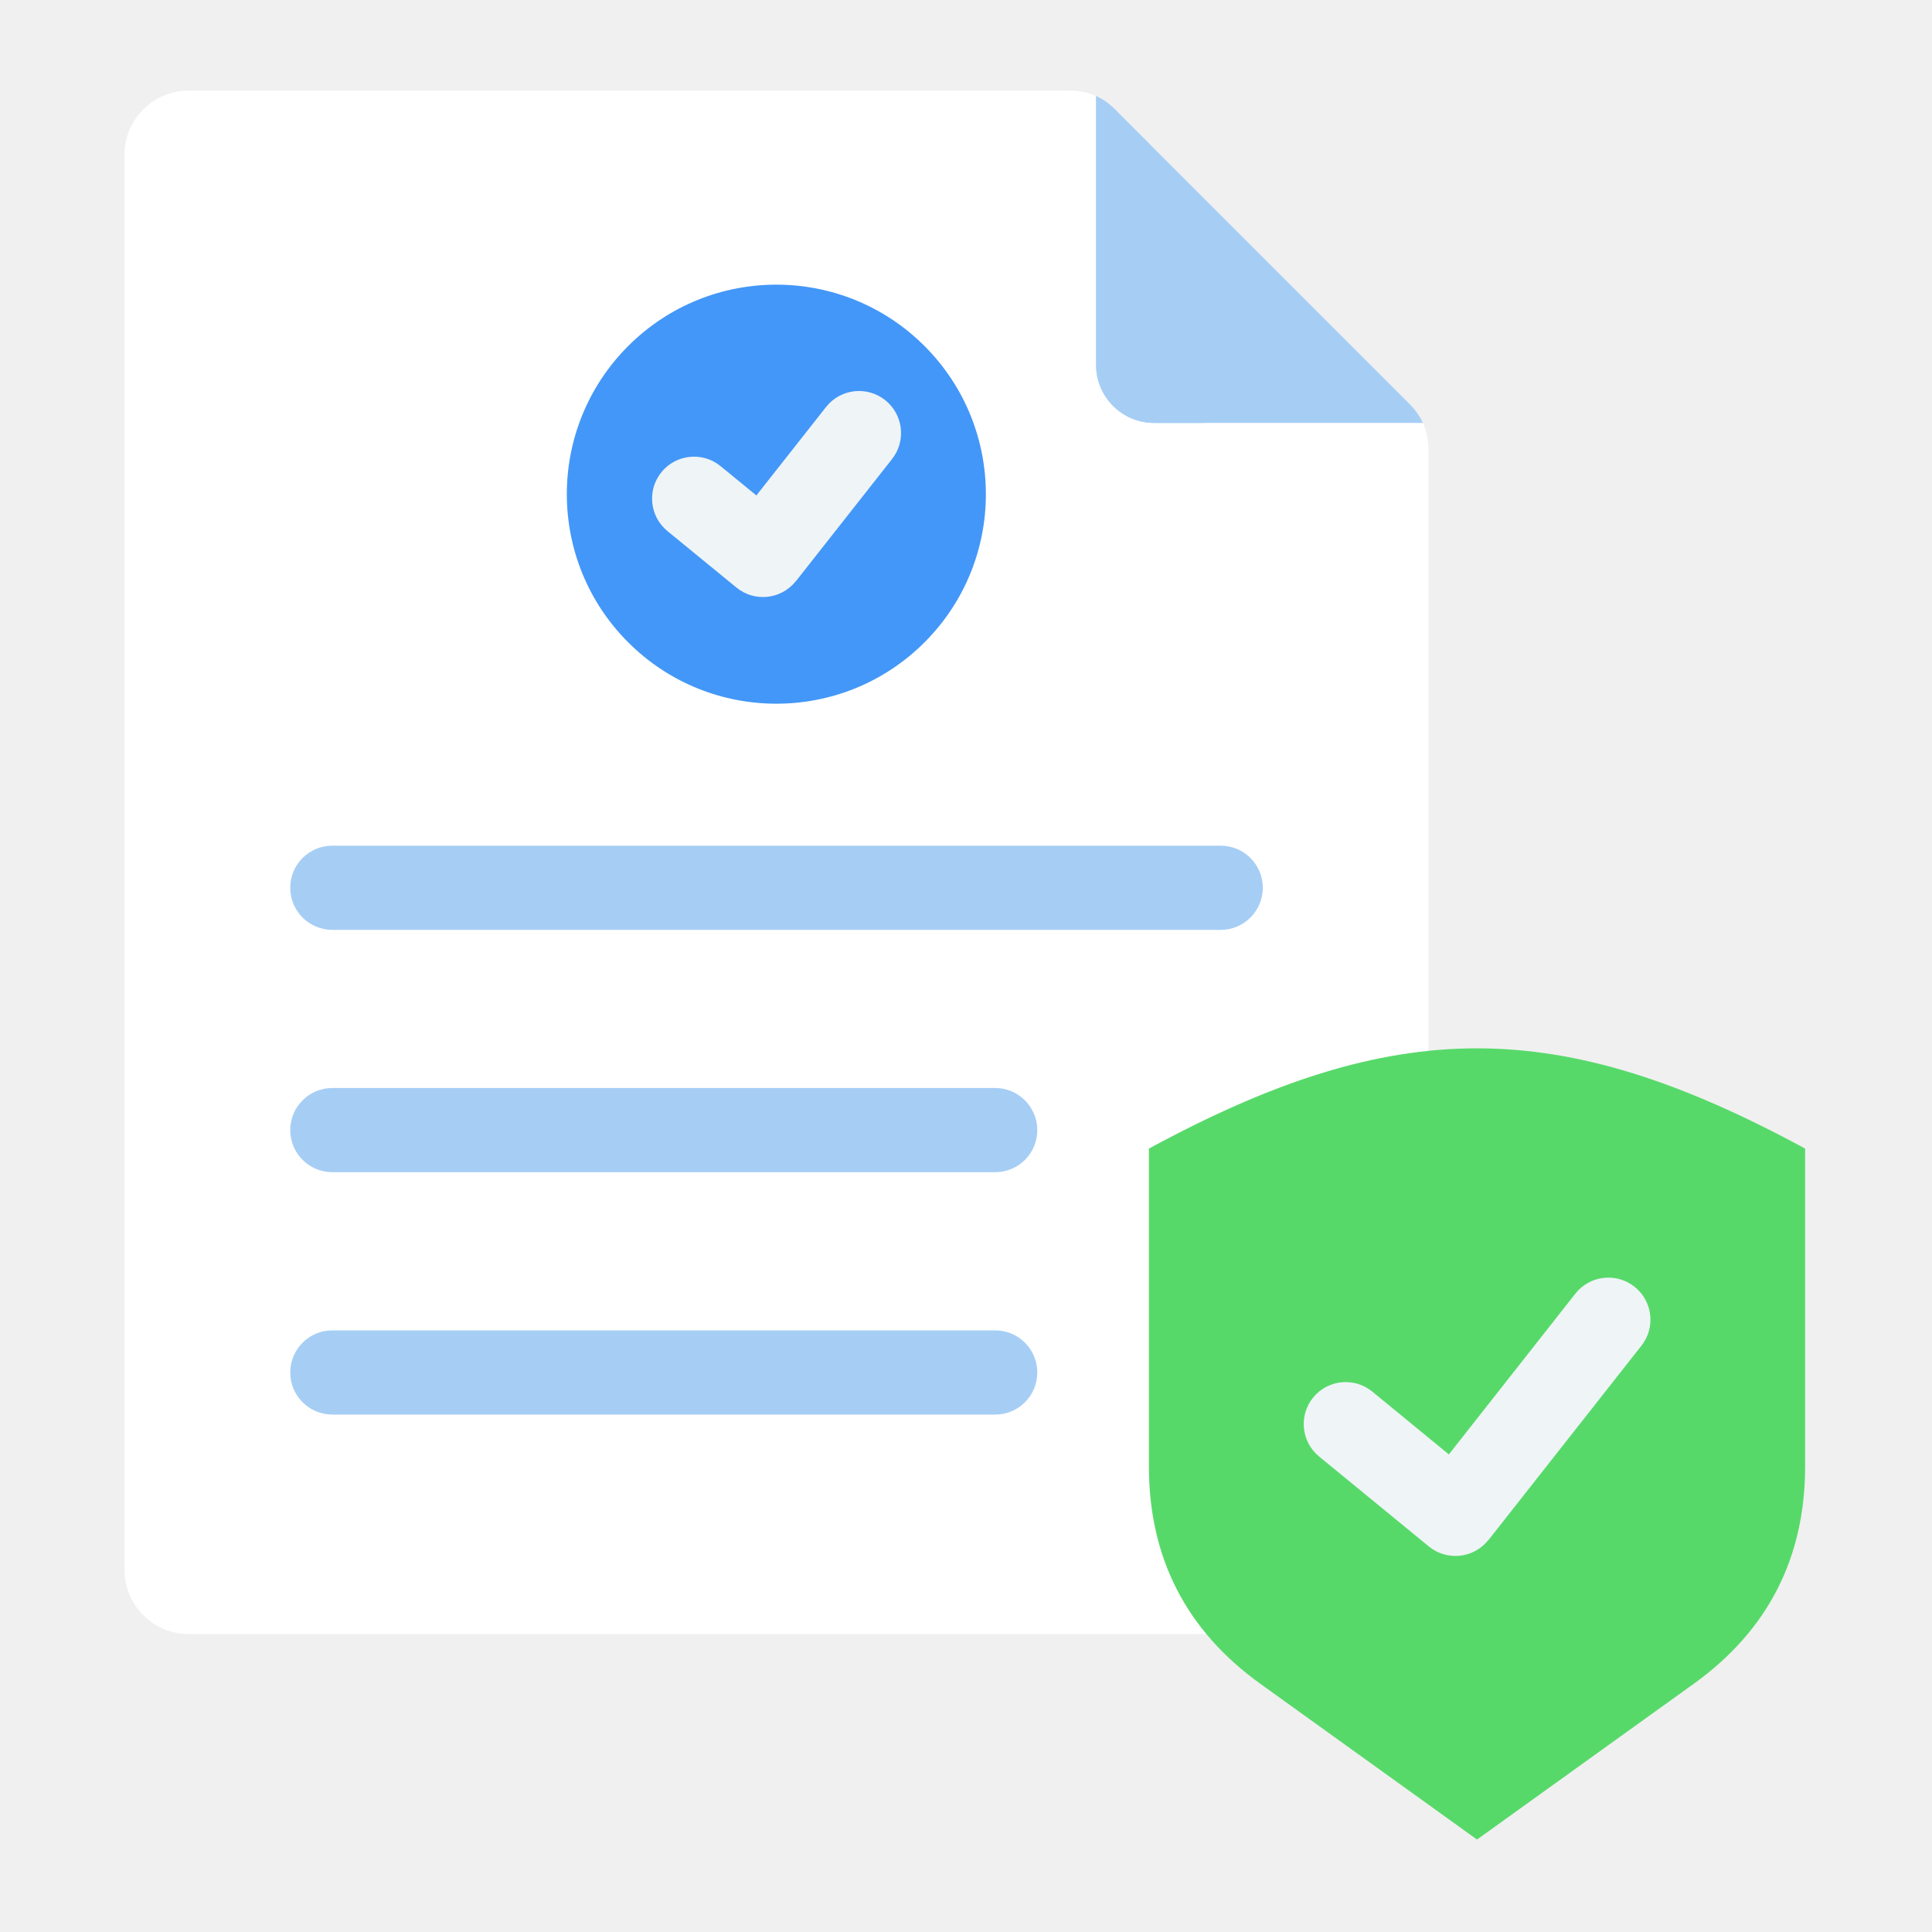
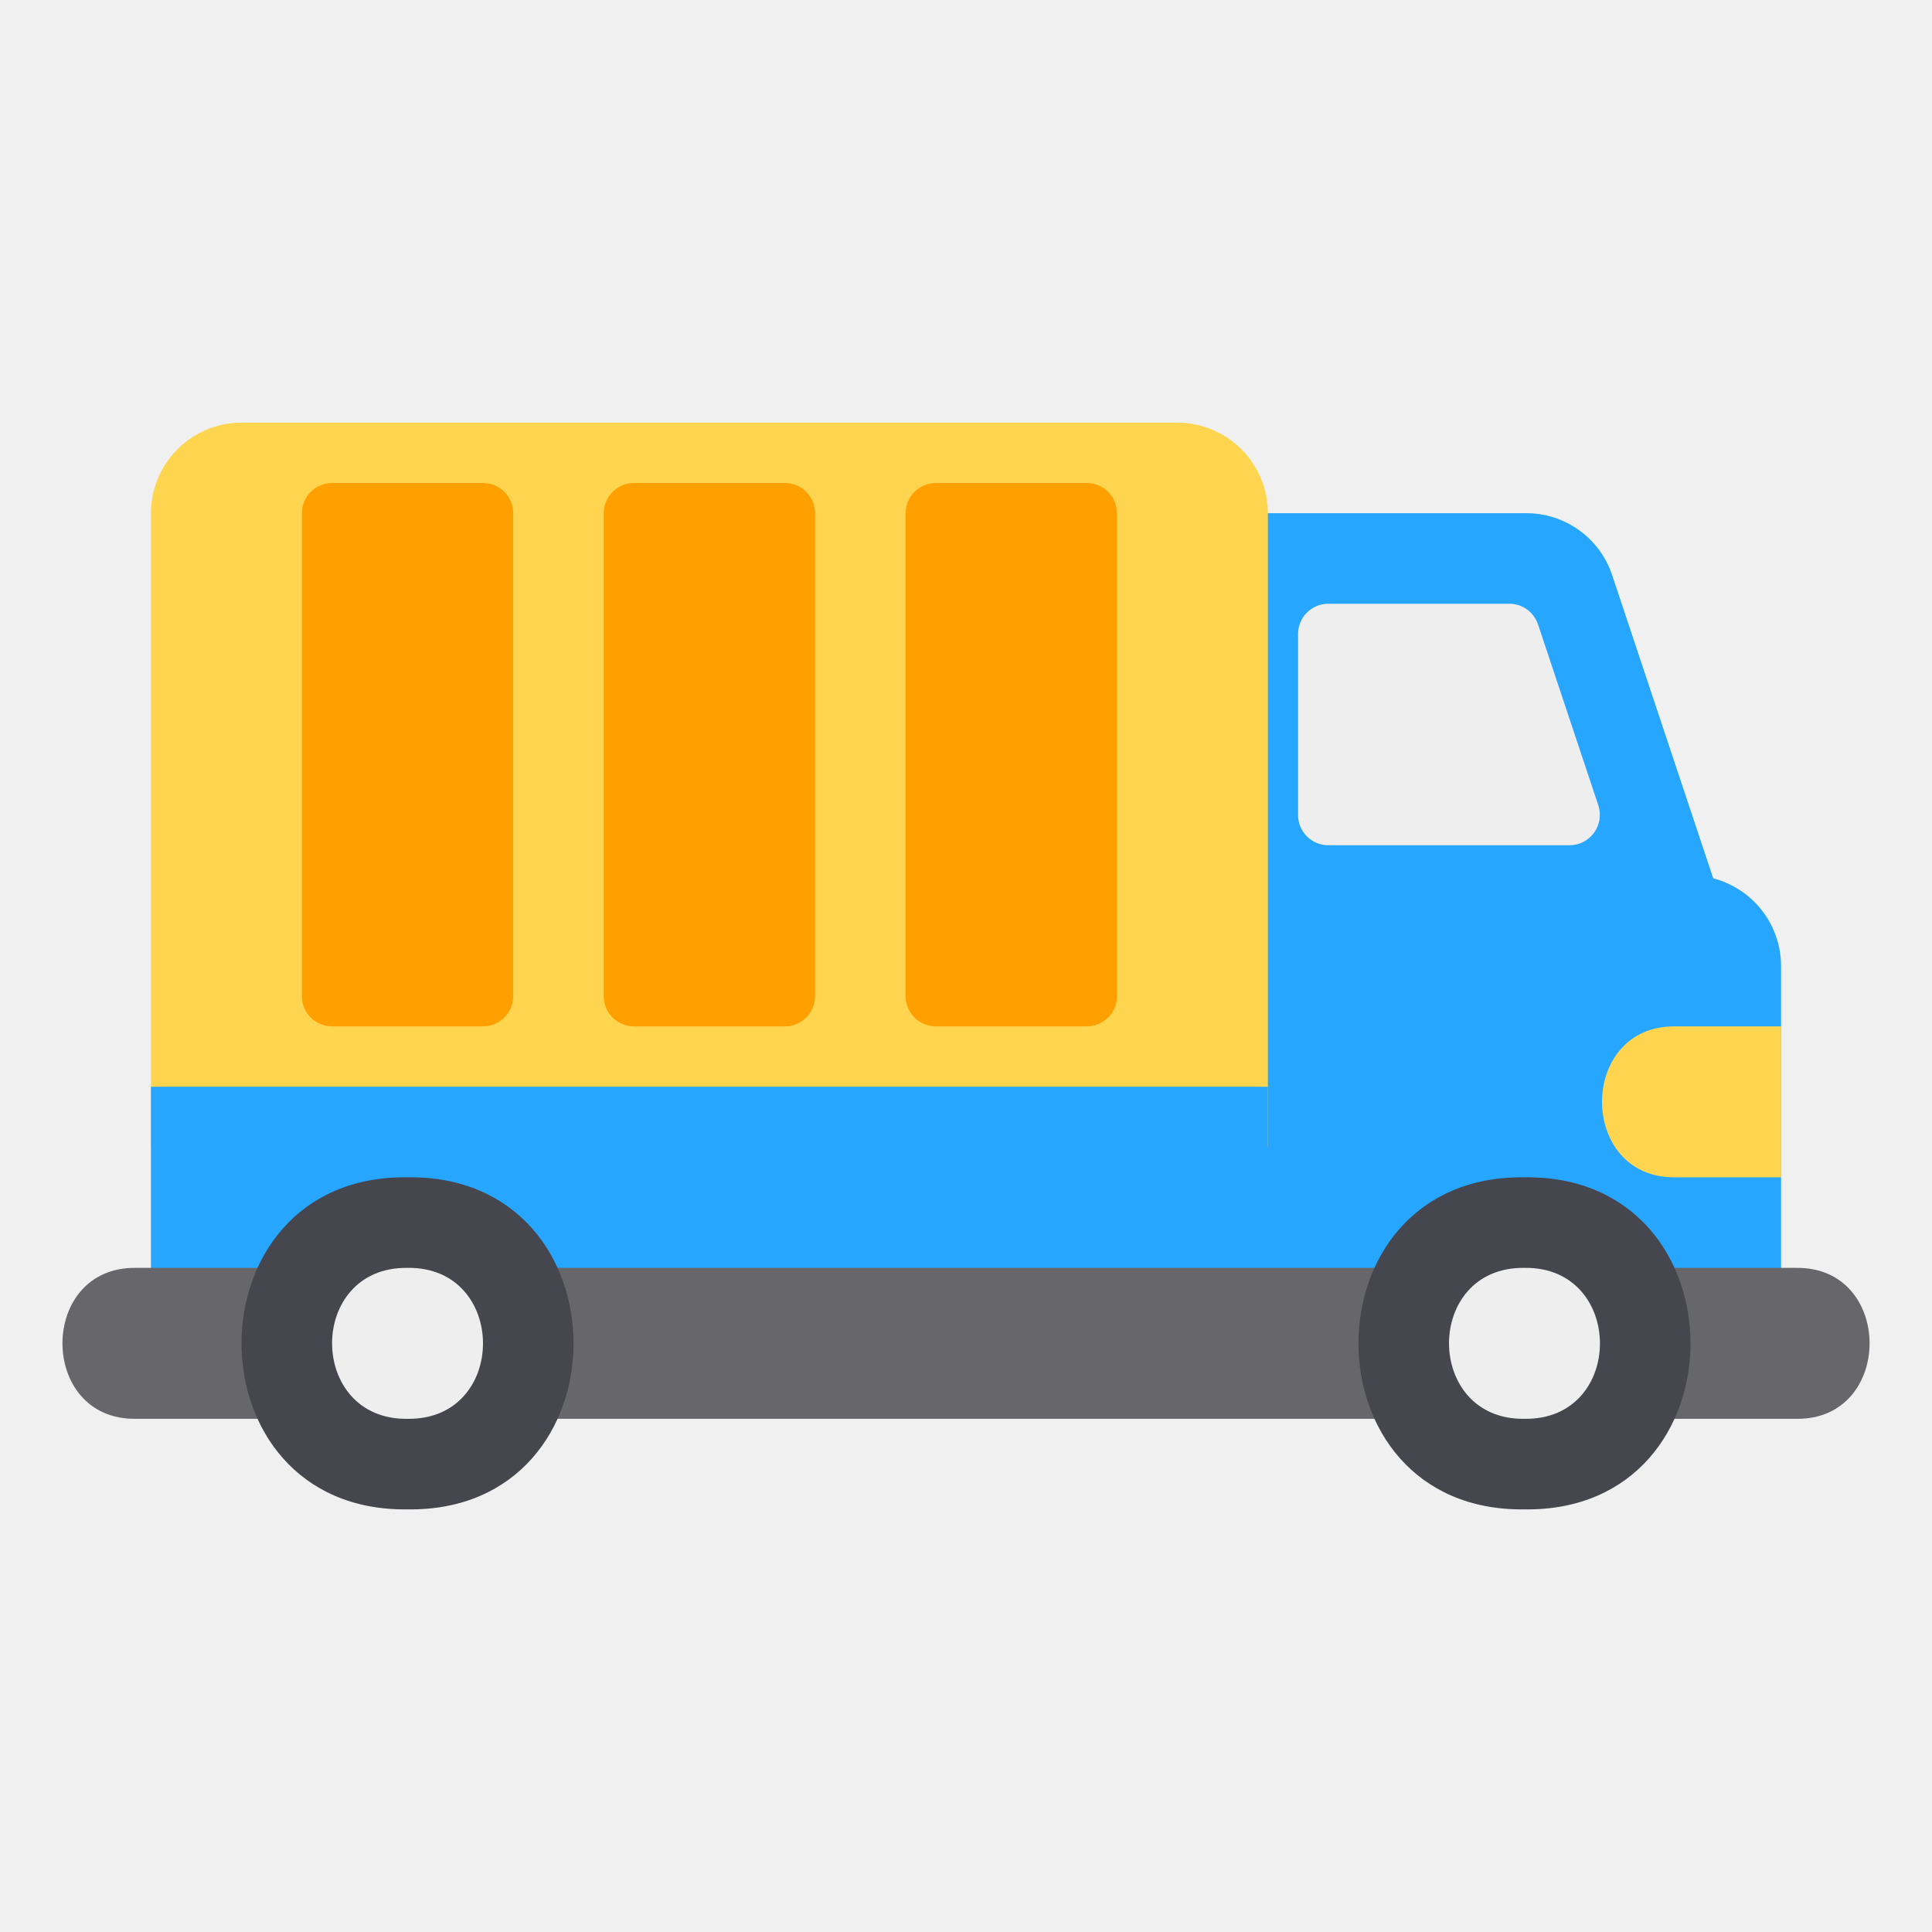
<svg xmlns="http://www.w3.org/2000/svg" width="40" height="40" viewBox="0 0 40 40" fill="none">
-   <path fill-rule="evenodd" clip-rule="evenodd" d="M3.905 33.831H28.248C28.979 33.831 29.575 33.235 29.575 32.504V9.306C29.575 8.941 29.445 8.626 29.187 8.368L23.083 2.264C22.824 2.005 22.51 1.875 22.144 1.875H3.905C3.174 1.875 2.578 2.472 2.578 3.202V32.504C2.578 33.234 3.175 33.831 3.905 33.831Z" fill="white" />
-   <path fill-rule="evenodd" clip-rule="evenodd" d="M20.605 27.544C21.086 27.544 21.476 27.934 21.476 28.416C21.476 28.897 21.086 29.287 20.605 29.287H6.88C6.399 29.287 6.009 28.897 6.009 28.416C6.009 27.934 6.399 27.544 6.88 27.544H20.605ZM20.605 22.526C21.086 22.526 21.476 22.917 21.476 23.398C21.476 23.879 21.086 24.269 20.605 24.269H6.88C6.399 24.269 6.009 23.879 6.009 23.398C6.009 22.917 6.399 22.526 6.88 22.526H20.605ZM25.273 17.509C25.755 17.509 26.145 17.899 26.145 18.38C26.145 18.861 25.755 19.252 25.273 19.252H6.88C6.399 19.252 6.009 18.861 6.009 18.38C6.009 17.899 6.399 17.509 6.88 17.509H25.273Z" fill="#A6CEF5" />
-   <path d="M19.141 13.299C20.835 11.605 20.835 8.858 19.141 7.164C17.447 5.47 14.7 5.47 13.006 7.164C11.312 8.858 11.312 11.605 13.006 13.299C14.7 14.993 17.447 14.993 19.141 13.299Z" fill="#4397F8" />
-   <path fill-rule="evenodd" clip-rule="evenodd" d="M13.817 10.994C13.447 10.689 13.393 10.142 13.698 9.771C14.003 9.401 14.55 9.348 14.92 9.652L15.66 10.258L17.101 8.428C17.398 8.05 17.945 7.984 18.323 8.281C18.701 8.578 18.766 9.126 18.469 9.504L16.48 12.031L16.479 12.029L16.467 12.044C16.162 12.415 15.615 12.468 15.245 12.163L13.817 10.994Z" fill="#EFF4F7" />
-   <path fill-rule="evenodd" clip-rule="evenodd" d="M23.083 2.264L29.187 8.368C29.305 8.486 29.396 8.615 29.46 8.756H23.892C23.232 8.756 22.694 8.218 22.694 7.558V1.99C22.835 2.054 22.965 2.146 23.083 2.264H23.083Z" fill="#A6CEF5" />
-   <path fill-rule="evenodd" clip-rule="evenodd" d="M23.083 2.264L23.783 2.964V7.558C23.783 8.218 24.322 8.756 24.982 8.756H23.892C23.232 8.756 22.694 8.218 22.694 7.558V1.99C22.835 2.054 22.965 2.146 23.083 2.264H23.083Z" fill="#A6CEF5" />
-   <path fill-rule="evenodd" clip-rule="evenodd" d="M37.373 23.78C32.267 21.013 28.894 21.013 23.787 23.78V30.361C23.787 32.253 24.559 33.758 26.095 34.862L30.58 38.086L35.066 34.862C36.602 33.758 37.373 32.253 37.373 30.361V23.78V23.78Z" fill="#57D96A" />
-   <path fill-rule="evenodd" clip-rule="evenodd" d="M27.309 30.154C26.939 29.849 26.885 29.302 27.19 28.931C27.494 28.561 28.042 28.508 28.412 28.812L29.997 30.112L32.616 26.784C32.913 26.406 33.46 26.341 33.838 26.638C34.216 26.935 34.282 27.482 33.985 27.86L30.818 31.884L30.816 31.883L30.804 31.898C30.499 32.268 29.952 32.321 29.582 32.017L27.309 30.154Z" fill="#EFF4F7" />
+   <path d="M35 18.125H25.625C25.459 18.125 25.3 18.191 25.183 18.308C25.066 18.425 25 18.584 25 18.75V26.875C25 27.041 25.066 27.2 25.183 27.317C25.3 27.434 25.459 27.5 25.625 27.5H36.25C36.416 27.5 36.575 27.434 36.692 27.317C36.809 27.2 36.875 27.041 36.875 26.875V20C36.874 19.503 36.677 19.026 36.325 18.675C35.974 18.323 35.497 18.125 35 18.125Z" fill="#26A6FE" />
+   <path d="M35.593 18.552L33.378 11.907C33.254 11.534 33.015 11.209 32.696 10.979C32.377 10.748 31.993 10.625 31.599 10.625H25.625C25.459 10.625 25.3 10.691 25.183 10.808C25.066 10.925 25 11.084 25 11.25V18.75C25 18.916 25.066 19.075 25.183 19.192C25.3 19.309 25.459 19.375 25.625 19.375H35C35.099 19.374 35.196 19.35 35.283 19.305C35.371 19.259 35.447 19.194 35.505 19.114C35.562 19.034 35.6 18.941 35.616 18.843C35.631 18.746 35.623 18.646 35.593 18.552Z" fill="#26A6FE" />
+   <path d="M33.093 16.677L31.843 12.927C31.801 12.803 31.722 12.695 31.615 12.618C31.509 12.541 31.381 12.5 31.25 12.5H27.5C27.334 12.5 27.175 12.566 27.058 12.683C26.941 12.8 26.875 12.959 26.875 13.125V16.875C26.875 17.041 26.941 17.2 27.058 17.317C27.175 17.434 27.334 17.5 27.5 17.5H32.5C32.599 17.499 32.696 17.475 32.783 17.43C32.871 17.384 32.947 17.319 33.005 17.239C33.062 17.159 33.1 17.066 33.116 16.968C33.131 16.871 33.123 16.771 33.093 16.677Z" fill="#EEEEEE" />
+   <path d="M34.688 21.25C32.662 21.222 32.661 24.403 34.688 24.375H36.876V21.25H34.688Z" fill="#FFD54F" />
+   <path d="M24.375 8.75H5C4.503 8.751 4.026 8.948 3.675 9.3C3.323 9.651 3.126 10.128 3.125 10.625V23.75H26.25V10.625C26.25 10.128 26.052 9.651 25.7 9.3C25.349 8.948 24.872 8.751 24.375 8.75Z" fill="#FFD54F" />
+   <path d="M25 22.5H3.125V26.875C3.125 27.041 3.191 27.2 3.308 27.317C3.425 27.434 3.584 27.5 3.75 27.5H25.625C25.791 27.5 25.95 27.434 26.067 27.317C26.184 27.2 26.25 27.041 26.25 26.875V22.5H25Z" fill="#26A6FE" />
+   <path d="M16.25 10H13.125C12.78 10 12.5 10.28 12.5 10.625V20.625C12.5 20.97 12.78 21.25 13.125 21.25H16.25C16.595 21.25 16.875 20.97 16.875 20.625V10.625C16.875 10.28 16.595 10 16.25 10Z" fill="#FFA000" />
+   <path d="M10 10H6.875C6.53 10 6.25 10.28 6.25 10.625V20.625C6.25 20.97 6.53 21.25 6.875 21.25H10C10.345 21.25 10.625 20.97 10.625 20.625V10.625C10.625 10.28 10.345 10 10 10Z" fill="#FFA000" />
+   <path d="M22.5 10H19.375C19.03 10 18.75 10.28 18.75 10.625V20.625C18.75 20.97 19.03 21.25 19.375 21.25H22.5C22.845 21.25 23.125 20.97 23.125 20.625V10.625C23.125 10.28 22.845 10 22.5 10Z" fill="#FFA000" />
+   <path d="M37.188 26.25H2.813C0.787 26.222 0.786 29.403 2.813 29.375H37.188C39.214 29.404 39.215 26.222 37.188 26.25Z" fill="#67676B" />
+   <path d="M31.563 24.375C26.979 24.313 26.979 31.311 31.563 31.25C36.146 31.312 36.146 24.314 31.563 24.375Z" fill="#46464E" />
+   <path d="M8.438 24.375C3.854 24.313 3.854 31.311 8.438 31.25C13.021 31.312 13.021 24.314 8.438 24.375Z" fill="#46464E" />
+   <path d="M8.438 26.25C6.35 26.221 6.359 29.406 8.438 29.375C10.525 29.404 10.516 26.219 8.438 26.25Z" fill="#EEEEEE" />
+   <path d="M31.563 26.25C29.475 26.221 29.484 29.406 31.563 29.375C33.651 29.404 33.641 26.219 31.563 26.25Z" fill="#EEEEEE" />
</svg>
